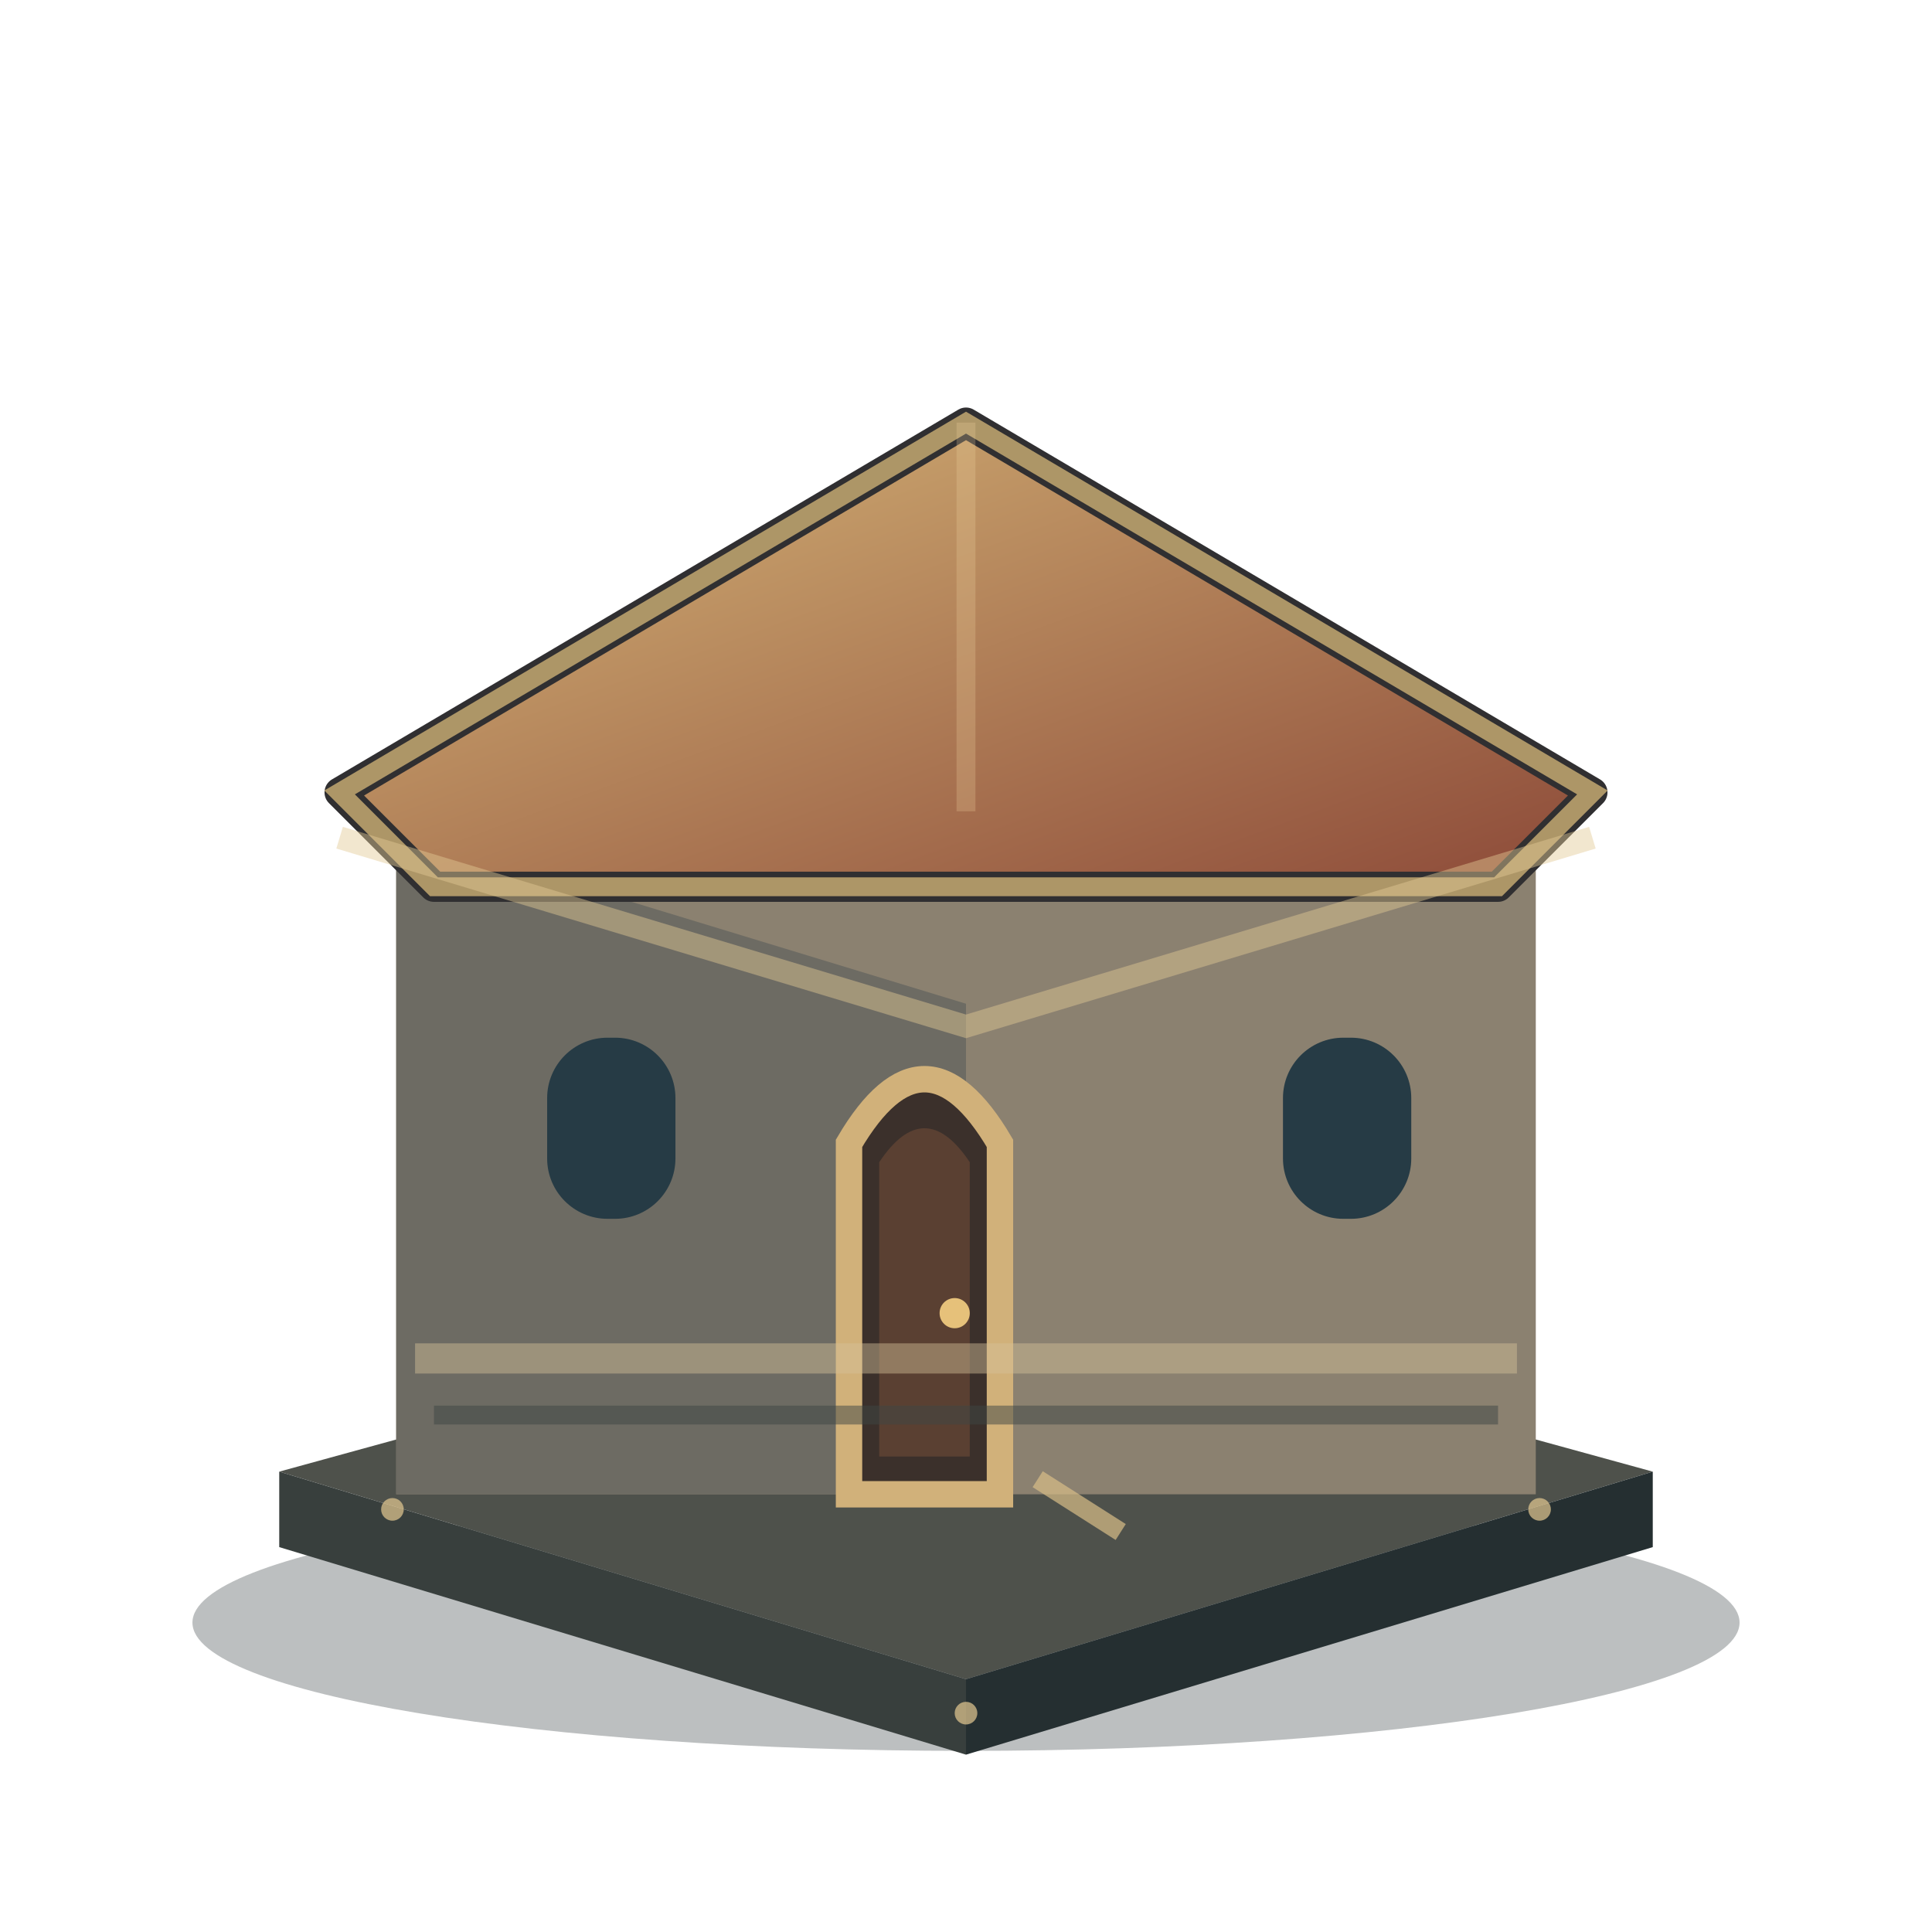
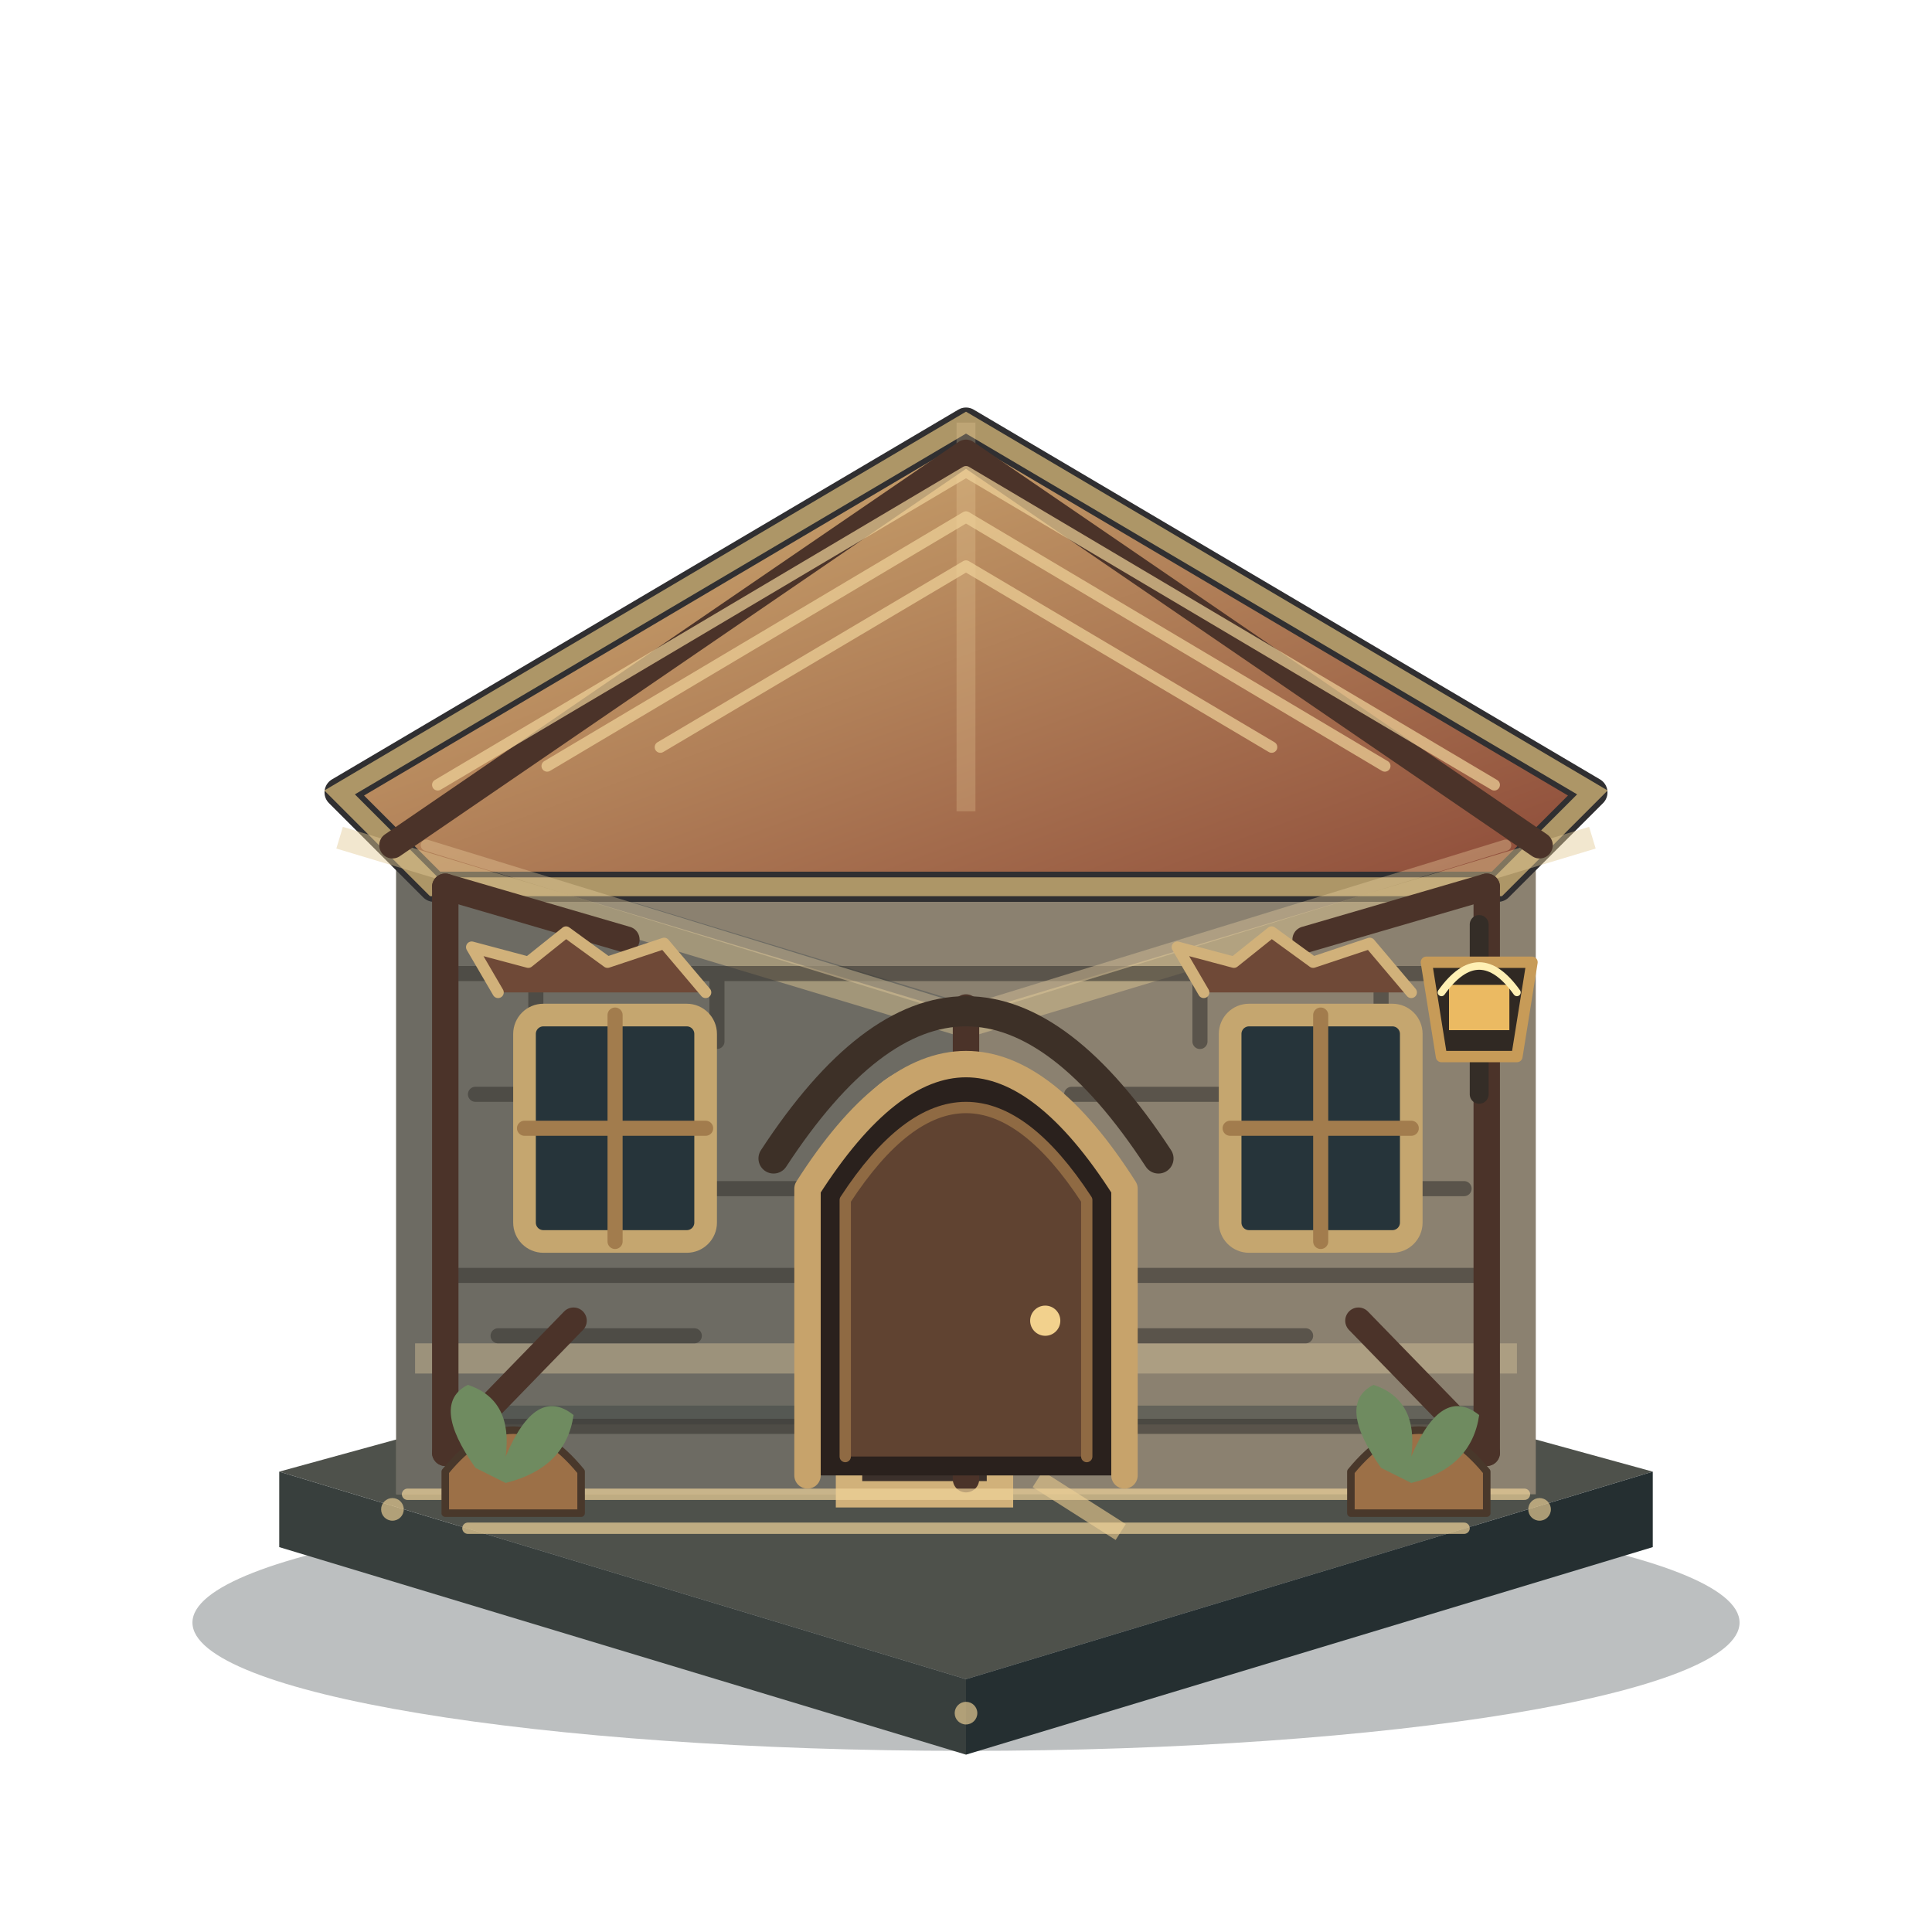
<svg xmlns="http://www.w3.org/2000/svg" width="512" height="512" viewBox="0 0 512 512" role="img" aria-labelledby="title desc">
  <defs>
    <linearGradient id="stone" x1="0" y1="0" x2="1" y2="1">
      <stop stop-color="#b7aa91" />
      <stop offset="1" stop-color="#615e58" />
    </linearGradient>
    <linearGradient id="roof" x1="0" y1="0" x2="1" y2="1">
      <stop stop-color="#d7b879" />
      <stop offset="1" stop-color="#8c4938" />
    </linearGradient>
    <linearGradient id="light" x1="0" y1="0" x2="0" y2="1">
      <stop stop-color="#fff0bd" />
      <stop offset="1" stop-color="#d58d45" />
    </linearGradient>
  </defs>
  <ellipse cx="256" cy="430" rx="205" ry="34" fill="#10191b" opacity=".28" />
  <path d="M74 390 L256 445 L438 390 L256 340Z" fill="#4e514b" />
  <path d="M74 390 L256 445 V465 L74 410Z" fill="#383f3d" />
  <path d="M256 445 L438 390 V410 L256 465Z" fill="#252f31" />
  <path d="M105 220 H407 V396 H105Z" fill="#8b8170" />
  <path d="M105 220 L256 266 V396 H105Z" fill="#6d6b63" />
  <path d="M90 210 L256 112 L422 210 L397 235 L115 235 Z" fill="url(#roof)" stroke="#302f31" stroke-width="8" stroke-linejoin="round" />
  <path d="M90 210 L256 112 L422 210 L397 235 L115 235 Z" fill="none" stroke="#d7b879" stroke-width="5" opacity=".75" />
  <path d="M225 396 v-93 q20 -34 40 0 v93Z" fill="#3b302b" stroke="#d1b17a" stroke-width="7" />
  <path d="M233 386 v-78 q12 -18 24 0 v78Z" fill="#5a4032" />
  <circle cx="253" cy="348" r="4" fill="#e6c17a" />
  <rect x="145" y="275" width="34" height="48" rx="16" fill="#263b45" />
  <rect x="340" y="275" width="34" height="48" rx="16" fill="#263b45" />
  <path d="M110 360 H402" stroke="#d4c19a" stroke-width="8" opacity=".45" />
  <path d="M115 375 H397" stroke="#3d4543" stroke-width="5" opacity=".5" />
  <path d="M90 222 L256 272 L422 222" fill="none" stroke="#e3c994" stroke-width="6" opacity=".45" />
  <path d="M256 112 V215" stroke="#f1d5a0" stroke-width="5" opacity=".25" />
  <path d="M275 392 l22 14" stroke="#d8bd87" stroke-width="5" opacity=".7" />
  <g fill="#e4c991" opacity=".7">
    <circle cx="104" cy="400" r="3" />
    <circle cx="408" cy="400" r="3" />
    <circle cx="256" cy="454" r="3" />
  </g>
+   <g stroke-linecap="round" stroke-linejoin="round">
+     <g fill="none" stroke="#3c3934" stroke-width="4" opacity=".62">
+       <path d="M118 258h276 M118 338h276 M118 378h276 M142 258v22 M190 258v18 M318 258v18 M366 258v22" />
+       <path d="M126 290h42 M188 315h54 M284 290h50 M350 315h38 M132 354h52 M300 354h46" />
+       <path d="M113 224l143 44 143-44" stroke="#f0d7a6" stroke-width="3" opacity=".55" />
+     </g>
+     <g fill="none" stroke="#4b3329" stroke-width="7">
+       <path d="M104 224l152-104 152 104 M118 235v150 M394 235v150 M256 267v125" />
+       <path d="M118 235l48 14 M394 235l-48 14 M118 385l34-35 M394 385l-34-35" />
+     </g>
+     <g fill="none" stroke="#f0d39a" stroke-width="3" opacity=".7">
+       <path d="M116 208l140-83 140 83 M145 203l111-66 111 66 M175 198l81-48 81 48" />
+       <path d="M108 396h296 M124 405h264" />
+     </g>
+     <g>
+       <rect x="139" y="269" width="48" height="60" rx="5" fill="#26343a" stroke="#c5a66f" stroke-width="6" />
+       <path d="M163 269v60 M139 299h48" stroke="#a27c4d" stroke-width="4" />
+       <rect x="326" y="269" width="48" height="60" rx="5" fill="#26343a" stroke="#c5a66f" stroke-width="6" />
+       <path d="M350 269v60 M326 299h48" stroke="#a27c4d" stroke-width="4" />
+       <path d="M132 263l-7-12 15 4 10-8 11 8 15-5 11 13 M319 263l-7-12 15 4 10-8 11 8 15-5 11 13" fill="#6f4937" stroke="#d1b17a" stroke-width="3" />
+     </g>
+     <g>
+       <path d="M214 391v-76q42-66 84 0v76" fill="#2a211d" stroke="#c7a36b" stroke-width="7" />
+       <path d="M224 386v-68q32-49 64 0v68" fill="#604331" stroke="#8f6a43" stroke-width="3" />
+       <circle cx="277" cy="350" r="4" fill="#f2d18d" />
+       <path d="M205 307q51-78 102 0" fill="none" stroke="#3d3027" stroke-width="8" />
+     </g>
+     <g transform="translate(392 245)">
+       <path d="M0 0v45" stroke="#342d27" stroke-width="5" />
+       <path d="M-14 10h28l-4 25h-20z" fill="#302923" stroke="#c79b58" stroke-width="3" />
+       <path d="M-8 16h16v12H-8z" fill="#ffca69" opacity=".9" />
+       <path d="M-10 18q10-14 20 0" fill="none" stroke="#fff0b4" stroke-width="2" />
+     </g>
+     <g fill="#9c7047" stroke="#49382b" stroke-width="2">
+       <path d="M118 390q18-22 36 0v11h-36z M358 390q18-22 36 0v11h-36z" />
+     </g>
+     <g fill="#6f8b60">
+       <path d="M126 389q-12-17-2-22q12 4 10 19q8-19 18-11q-2 14-18 18z M366 389q-12-17-2-22q12 4 10 19q8-19 18-11q-2 14-18 18z" />
+     </g>
+   </g>
</svg>
